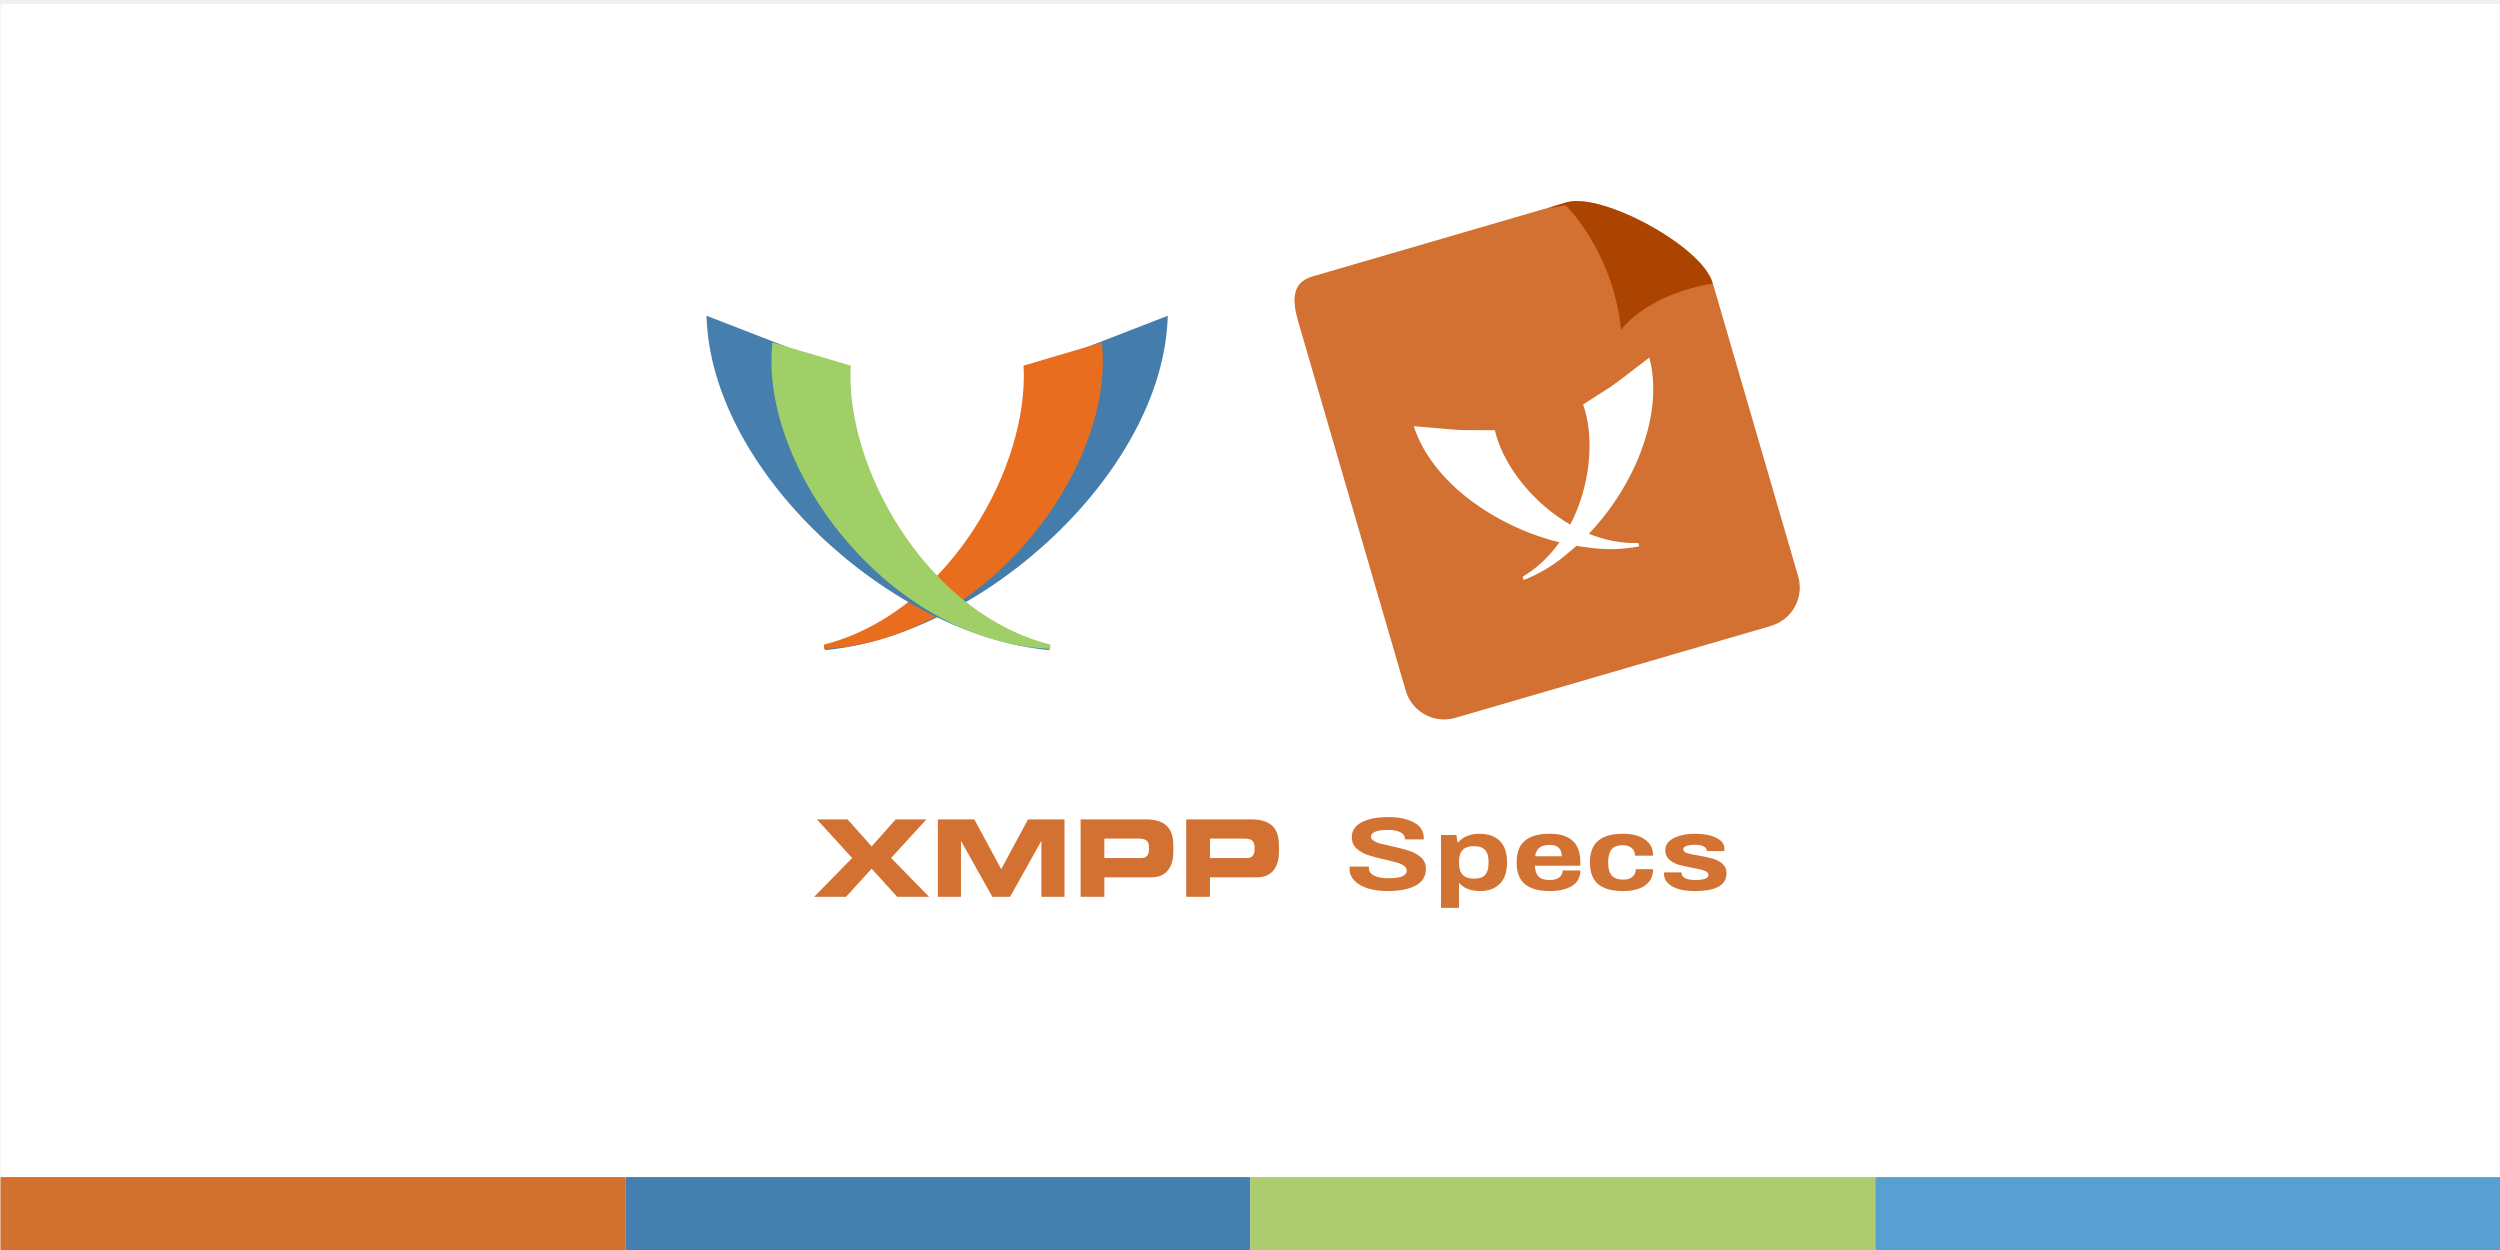
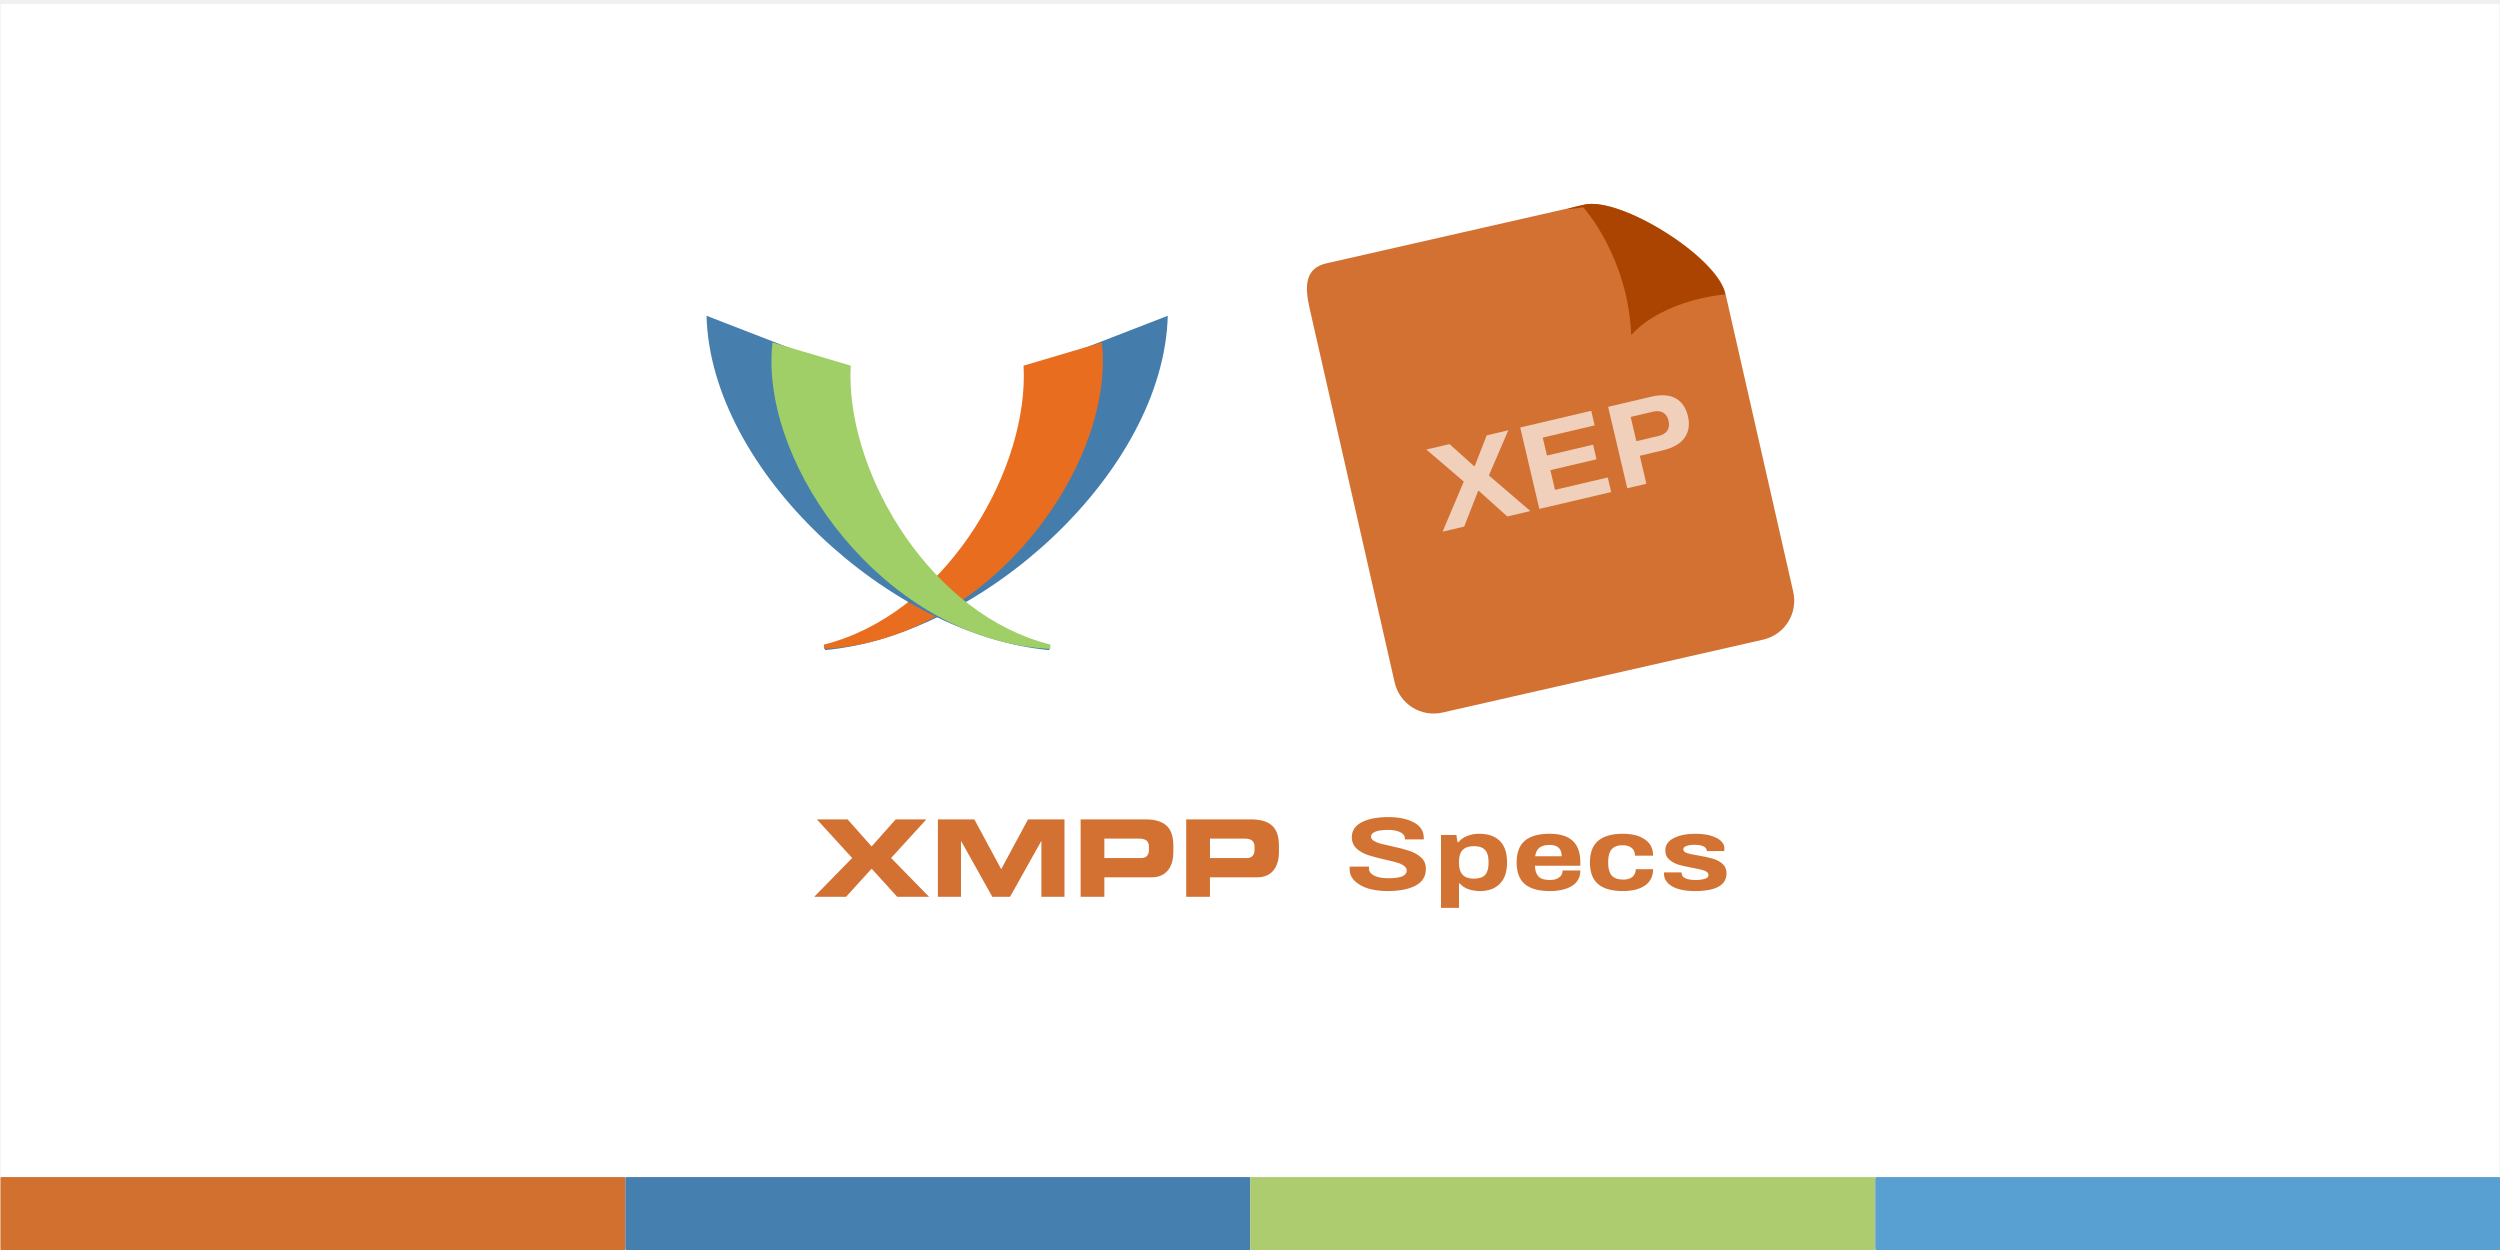
<svg xmlns="http://www.w3.org/2000/svg" height="600" viewBox="0 0 1200 600" width="1200">
-   <clipPath id="a">
-     <path d="m667.264 146.567h188.917v212.985h-188.917zm40.758 80.331c.653 25.519 21.728 52.004 46.984 66.637-5.832 4.604-12.433 8.117-19.641 9.932v.506c-.005.001-.012.003-.018.004v1.006c7.651-.652 14.862-2.672 21.508-5.697 1.631-.673 3.252-1.414 4.865-2.191 1.595.768 3.198 1.498 4.811 2.164 6.662 3.04 13.893 5.071 21.566 5.725v-1.004c-.005-.001-.012-.003-.018-.004v-.508c-7.208-1.815-13.81-5.327-19.643-9.932 25.257-14.632 46.334-41.117 46.986-66.637l-15.244 5.908-4.549 1.625-13.797 4.084v.002c.047.806.072 1.613.072 2.428 0 15.002-7.58 33.303-20.184 46.471-12.603-13.168-20.186-31.467-20.186-46.469 0-.815.028-1.624.074-2.43l-13.795-4.082-4.629-1.656-.004-.002z" />
-   </clipPath>
+   <mask id="a" maskUnits="userSpaceOnUse">
+     <path d="m671.264 150.567h180.917v204.985h-180.917z" fill="#fff" />
+     <path d="m708.386 240.737 12.869 17.31-13.907 19.32 9.721-.07 9.384-13.841.296-.002 9.701 13.703 10.372-.075-14.245-19.223 12.676-17.388-9.721.07-8.092 11.91-.297.002-8.325-11.791zm42.2-.306.265 36.621 32.302-.234-.048-6.566-23.708.172-.064-8.86 20.745-.15-.048-6.566-20.745.15-.058-8.061 23.352-.169-.048-6.566zm39.532-.286.265 36.621 8.595-.062-.091-12.599 10.194-.074c4.742-.034 8.29-1.109 10.645-3.226 2.395-2.153 3.578-5.134 3.551-8.942-.028-3.808-1.194-6.736-3.501-8.784-2.307-2.083-5.734-3.107-10.278-3.075zm8.643 6.504 10.016-.072c1.857-.013 3.283.456 4.278 1.41.995.918 1.498 2.231 1.51 3.939.013 1.744-.472 3.1-1.452 4.068-.981.968-2.4 1.458-4.257 1.472l-10.016.072z" fill="#ab4400" opacity=".989" stroke-width="3.986" />
+   </mask>
  <rect fill="#fff" height="597.285" ry=".509" width="1199.37" x=".315" y="1.92" />
  <rect fill="#d2702f" height="35" ry=".502" width="300" x=".22" y="565" />
  <rect fill="#457faf" height="35" ry=".502" width="300" x="300.188" y="565" />
  <rect fill="#adcc6f" height="35" ry=".502" width="300" x="600.156" y="565" />
  <rect fill="#58a0d2" height="35" ry=".502" width="300" x="900.124" y="565" />
  <g fill="#d27131" transform="matrix(1.265201 0 0 1.265201 376.159 194.1212)">
    <path d="m25.988 172.078-13.388-14.65h11.643l9.127 10.268 9.129-10.268h11.643l-13.387 14.646 14.401 14.728h-12.09l-9.697-10.67-9.693 10.67h-12.092l14.404-14.73z" />
    <path d="m58.508 157.428h13.836l10.183 18.905 10.183-18.905h13.832v29.374h-8.762v-21.096h-.08l-11.807 21.096h-6.733l-11.807-21.096h-.082v21.096h-8.764v-29.37z" />
    <path d="m112.662 157.428h24.546c8.559 0 10.628 4.302 10.628 10.063v2.516c0 4.381-1.908 9.41-8.275 9.41h-17.894v7.385h-9.005v-29.38zm9 14.69h13.997c2.109 0 2.924-1.377 2.924-3.123v-1.135c0-1.99-.976-3.127-3.694-3.127h-13.227v7.38z" />
    <path d="m152.722 157.428h24.546c8.561 0 10.63 4.302 10.63 10.063v2.516c0 4.381-1.907 9.41-8.275 9.41h-17.893v7.385h-9.008v-29.38zm9.01 14.69h13.996c2.11 0 2.922-1.377 2.922-3.123v-1.135c0-1.99-.974-3.127-3.693-3.127h-13.225v7.38z" />
  </g>
  <g transform="matrix(1.265201 0 0 1.265201 322.159 132.1212)">
    <path d="m151.805 29.558c.077 1.313-1.787.968-1.787 2.293 0 38.551-46.558 97.366-91.688 108.73v1.639c59.953-5.52 128.56-67.8 130.07-126.85l-36.599 14.189z" fill="#447cab" />
    <path d="m133.673 34.301c.076 1.313.12 2.63.12 3.957 0 38.551-30.699 90.497-75.827 101.86v1.639c59.044-2.79 105.81-63.024 105.81-109.2 0-2.375-.128-4.729-.371-7.056l-29.73 8.798z" fill="#e96d1f" />
    <path d="m50.011 29.557c-.077 1.313 1.787.968 1.787 2.293 0 38.551 46.558 97.366 91.688 108.73v1.639c-59.953-5.52-128.56-67.8-130.07-126.85l36.599 14.189z" fill="#467ead" />
    <path d="m68.143 34.3c-.076 1.313-.12 2.63-.12 3.957 0 38.551 30.699 90.497 75.827 101.86v1.639c-59.044-2.79-105.81-63.024-105.81-109.2 0-2.375.128-4.729.371-7.056l29.73 8.798z" fill="#a0ce67" />
  </g>
  <g stroke-width="3.78">
-     <g fill="#d2702f" transform="matrix(1.052859 -.3067235 .3067235 1.052859 -144.6171 182.8466)">
-       <path clip-path="url(#a)" d="m683.778 151.567h115.889c16.213 0 51.514 35.113 51.514 51.514v133.957c0 9.703-7.811 17.514-17.514 17.514h-143.889c-9.703 0-17.514-7.811-17.514-17.514v-167.957c0-9.703 1.811-17.514 11.514-17.514z" fill="#d2702f" opacity=".989" transform="translate(7.169578 2.088673)" />
-       <path d="m806.671 153.608c16.213 0 51.514 35.113 51.514 51.514v.495s-26.335-4.043-44.09 8.22c6.311-33.75-8.039-59.176-8.039-59.176s-15.326-1.053.615-1.053z" fill="#a40" opacity=".989" />
+     <g fill="#d2702f" transform="matrix(1.096598 .00794039 -.00794039 1.096598 -96.46753 -69.87788)">
+       <path d="m683.778 151.567h115.889c16.213 0 51.514 35.113 51.514 51.514v133.957c0 9.703-7.811 17.514-17.514 17.514h-143.889c-9.703 0-17.514-7.811-17.514-17.514v-167.957c0-9.703 1.811-17.514 11.514-17.514z" fill="#d2702f" mask="url(#a)" opacity=".989" transform="matrix(.9734847 -.2287521 .2287521 .9734847 -30.51959 183.0155)" />
+       <path d="m782.443 147.629c15.783-3.709 58.18 22.398 61.932 38.364l.113.482s-26.561 2.088-41.04 18.088c-1.576-34.299-21.363-55.768-21.363-55.768s-15.161 2.48.358-1.166z" fill="#a40" opacity=".989" />
    </g>
    <g fill="#d27131" opacity=".989" transform="matrix(1.211811 0 0 .961335 -87.40384 6.398324)">
      <path d="m621.686 438.257q-4.109 0-7.543-1.248-3.381-1.3-5.41-3.797-2.029-2.497-2.029-6.034l.052-1.144h7.647l-.052.832q0 2.289 2.029 3.641 2.029 1.352 5.67 1.352 3.849 0 5.566-.988 1.717-1.04 1.717-2.757 0-1.509-1.144-2.497-1.092-1.04-2.809-1.613-1.665-.624-4.63-1.457-4.214-1.196-6.814-2.289-2.601-1.092-4.474-3.225-1.873-2.185-1.873-5.722 0-4.89 3.953-7.439 3.953-2.549 10.508-2.549 6.19 0 10.092 2.653 3.953 2.601 3.953 7.855v.624h-7.491v-.468q0-1.977-1.821-3.121-1.769-1.144-4.838-1.144-3.277 0-5.046.884-1.717.884-1.717 2.445 0 1.196 1.04 2.081 1.04.832 2.601 1.405 1.561.52 4.422 1.3 4.266 1.144 6.971 2.289 2.757 1.092 4.734 3.277 1.977 2.185 1.977 5.722 0 5.722-4.109 8.427-4.057 2.705-11.132 2.705z" />
      <path d="m642.909 410.271h6.086l.468 3.589h.364q1.3-2.081 3.485-3.121 2.185-1.092 4.838-1.092 5.202 0 8.063 3.589 2.861 3.537 2.861 10.768 0 7.075-2.913 10.664-2.861 3.589-7.647 3.589-2.757 0-4.89-.988-2.081-.988-3.277-2.809h-.312v12.172h-7.127zm12.953 21.796q3.173 0 4.526-1.873 1.352-1.925 1.352-5.774v-.936q0-3.849-1.352-5.722-1.352-1.925-4.526-1.925-5.826 0-5.826 7.647v.832q0 7.751 5.826 7.751z" />
      <path d="m685.981 438.257q-6.606 0-9.884-3.485-3.225-3.485-3.225-10.82 0-7.335 3.225-10.82 3.277-3.485 9.884-3.485 6.086 0 9.103 3.537 3.017 3.485 3.017 10.768v1.665h-17.998q.104 3.641 1.457 5.41 1.352 1.717 4.526 1.717 2.237 0 3.589-1.248 1.405-1.248 1.405-3.537h7.023q0 5.15-3.329 7.751-3.329 2.549-8.791 2.549zm4.734-17.374q0-5.67-4.734-5.67-2.705 0-4.109 1.405-1.352 1.405-1.665 4.266z" />
      <path d="m714.955 438.257q-6.554 0-9.832-3.485-3.225-3.485-3.225-10.82 0-7.283 3.225-10.768 3.277-3.537 9.832-3.537 5.462 0 8.687 2.809 3.277 2.757 3.277 8.115h-7.179q0-2.497-1.3-3.849-1.3-1.352-3.641-1.352-2.913 0-4.318 2.081-1.352 2.029-1.352 6.086v.832q0 4.057 1.405 6.138 1.457 2.029 4.63 2.029 2.237 0 3.537-1.352 1.352-1.405 1.352-3.849h6.866q0 5.358-3.225 8.167-3.225 2.757-8.739 2.757z" />
      <path d="m743.462 438.257q-5.722 0-8.999-2.341-3.225-2.393-3.225-6.346l.052-.624h6.918v.364q.052 1.821 1.613 2.653 1.613.78 3.901.78 2.133 0 3.641-.572 1.509-.572 1.509-1.873 0-1.457-1.561-2.185-1.509-.728-4.786-1.457-3.381-.78-5.514-1.561-2.133-.832-3.693-2.549-1.561-1.717-1.561-4.578 0-4.005 3.329-6.138 3.381-2.185 8.687-2.185 4.942 0 8.167 2.029 3.225 1.977 3.225 5.41l-.052 1.196h-6.918v-.104q-.052-1.509-1.3-2.237-1.248-.78-3.381-.78-2.133 0-3.381.572-1.248.572-1.248 1.613 0 1.3 1.405 1.925 1.457.624 4.63 1.248 3.485.78 5.67 1.561 2.185.78 3.797 2.549 1.613 1.769 1.613 4.786 0 8.843-12.537 8.843z" />
    </g>
  </g>
</svg>
